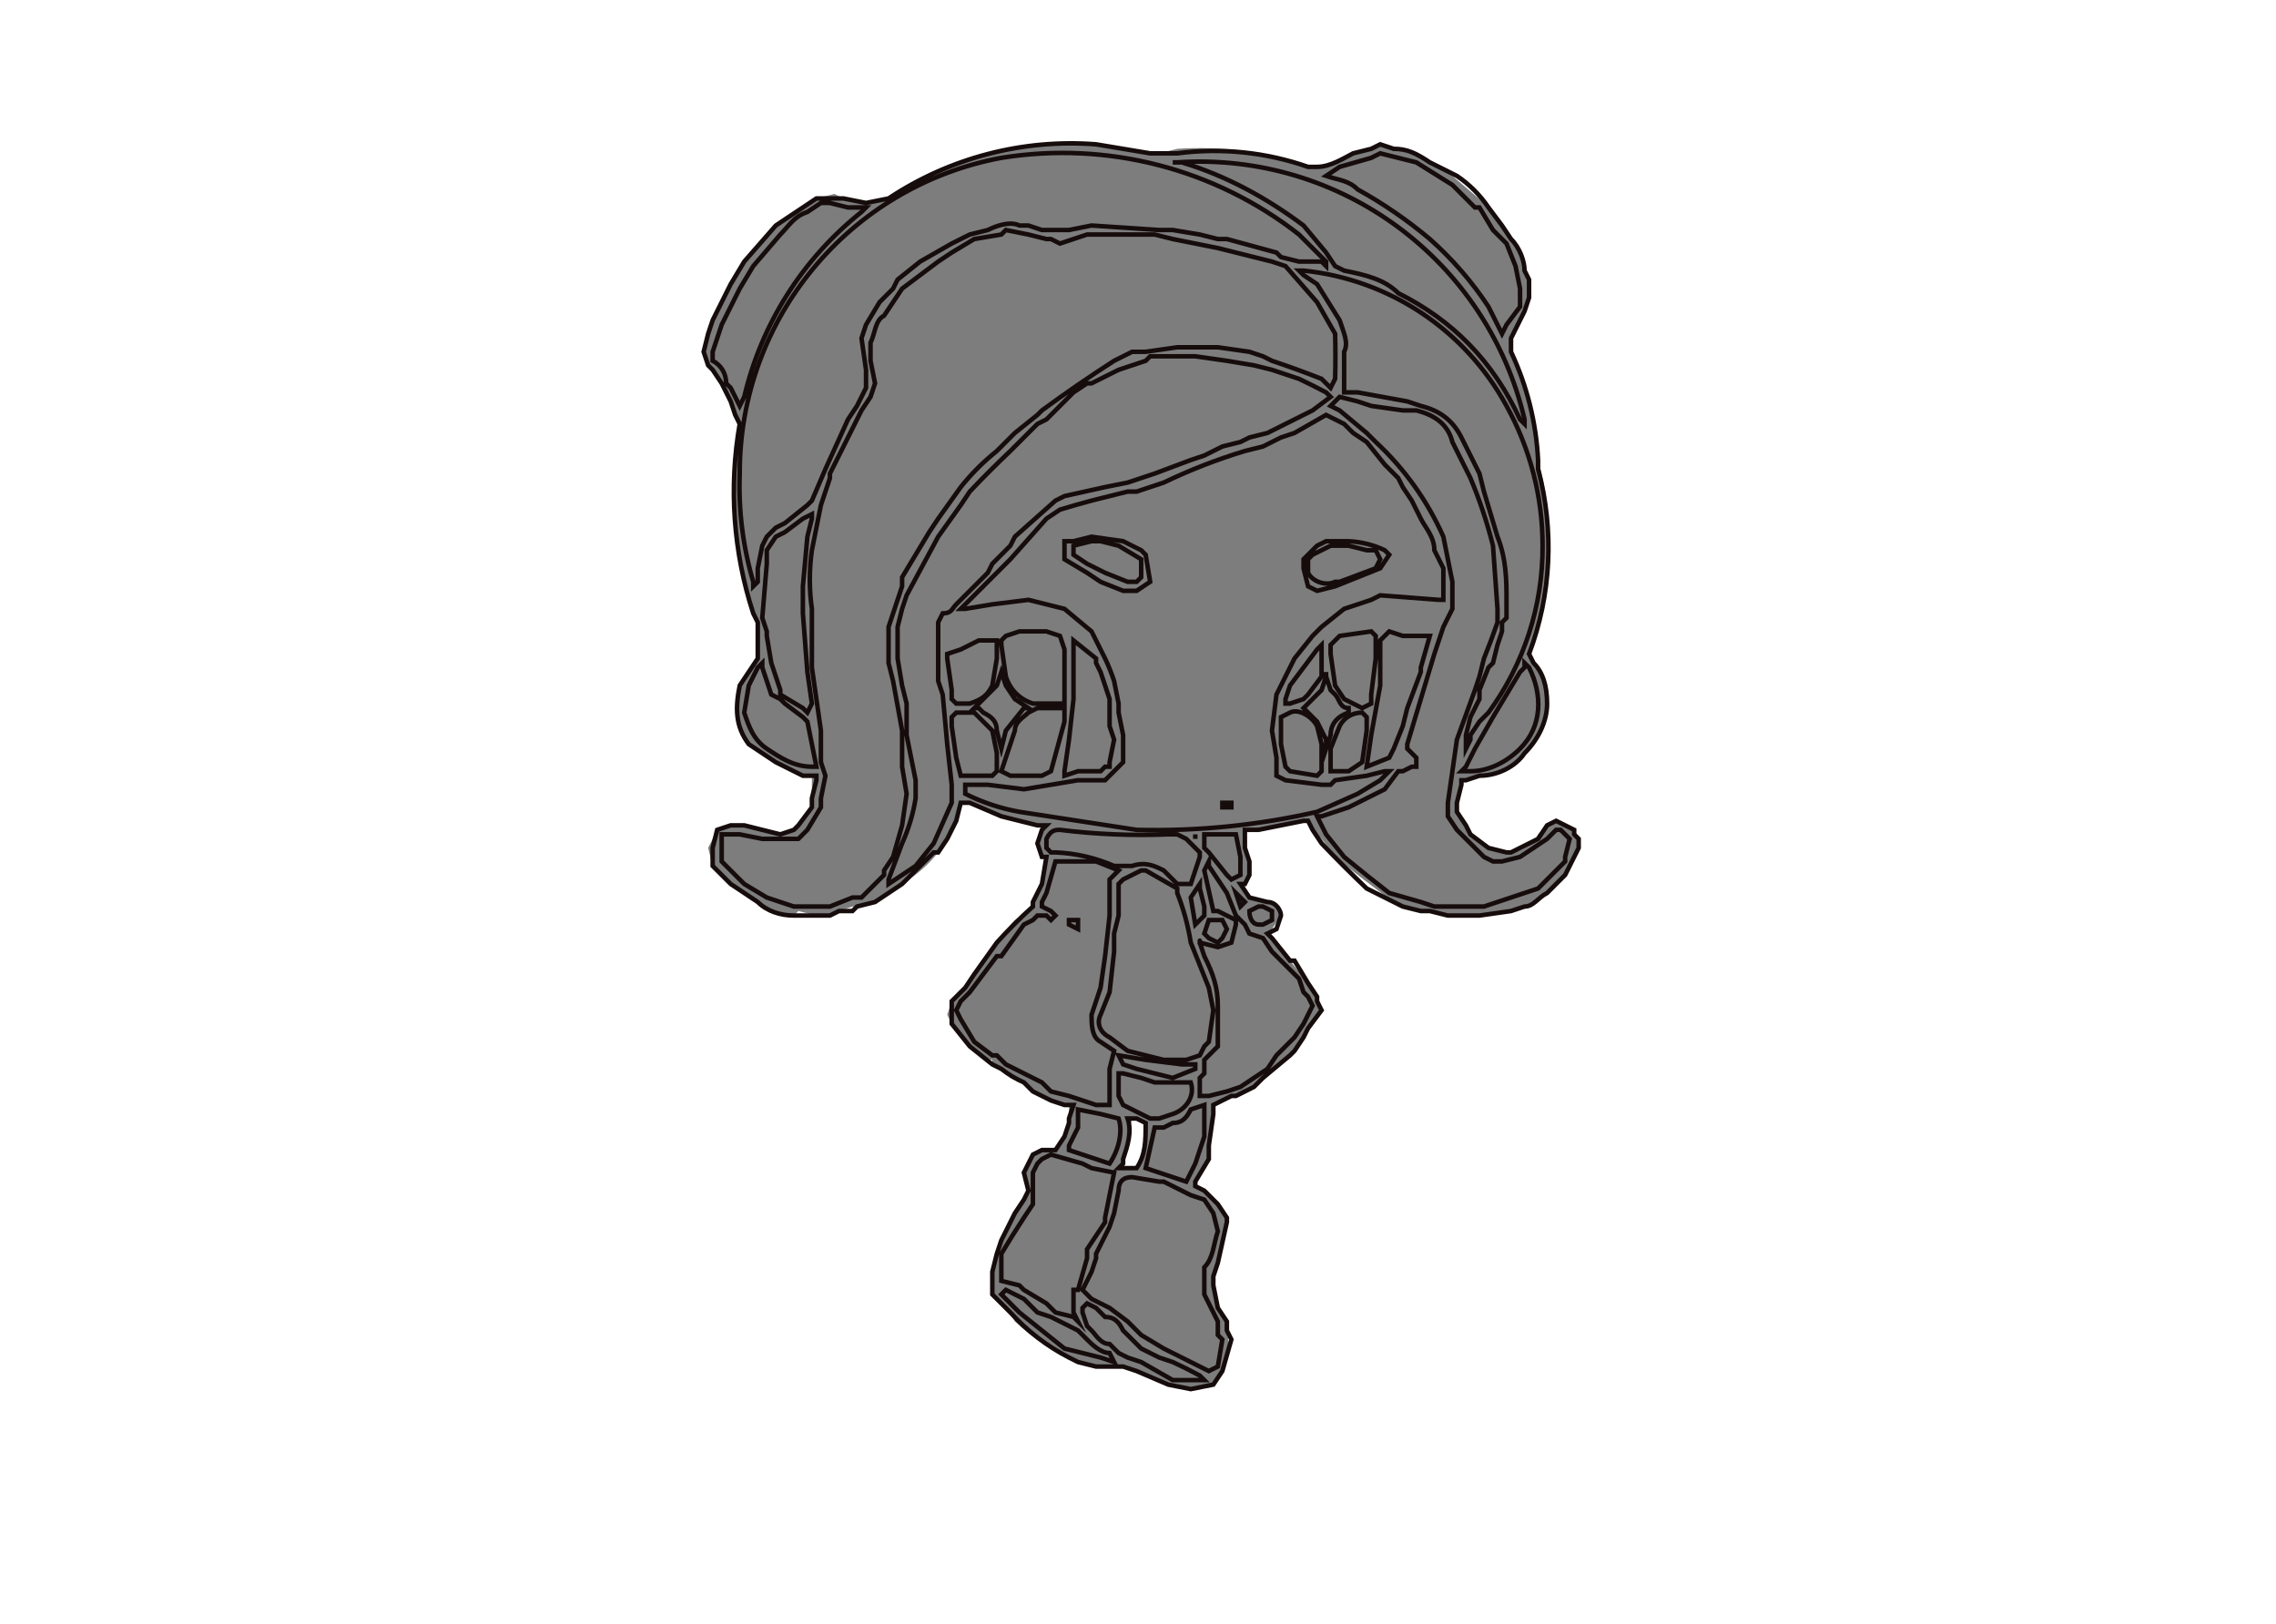
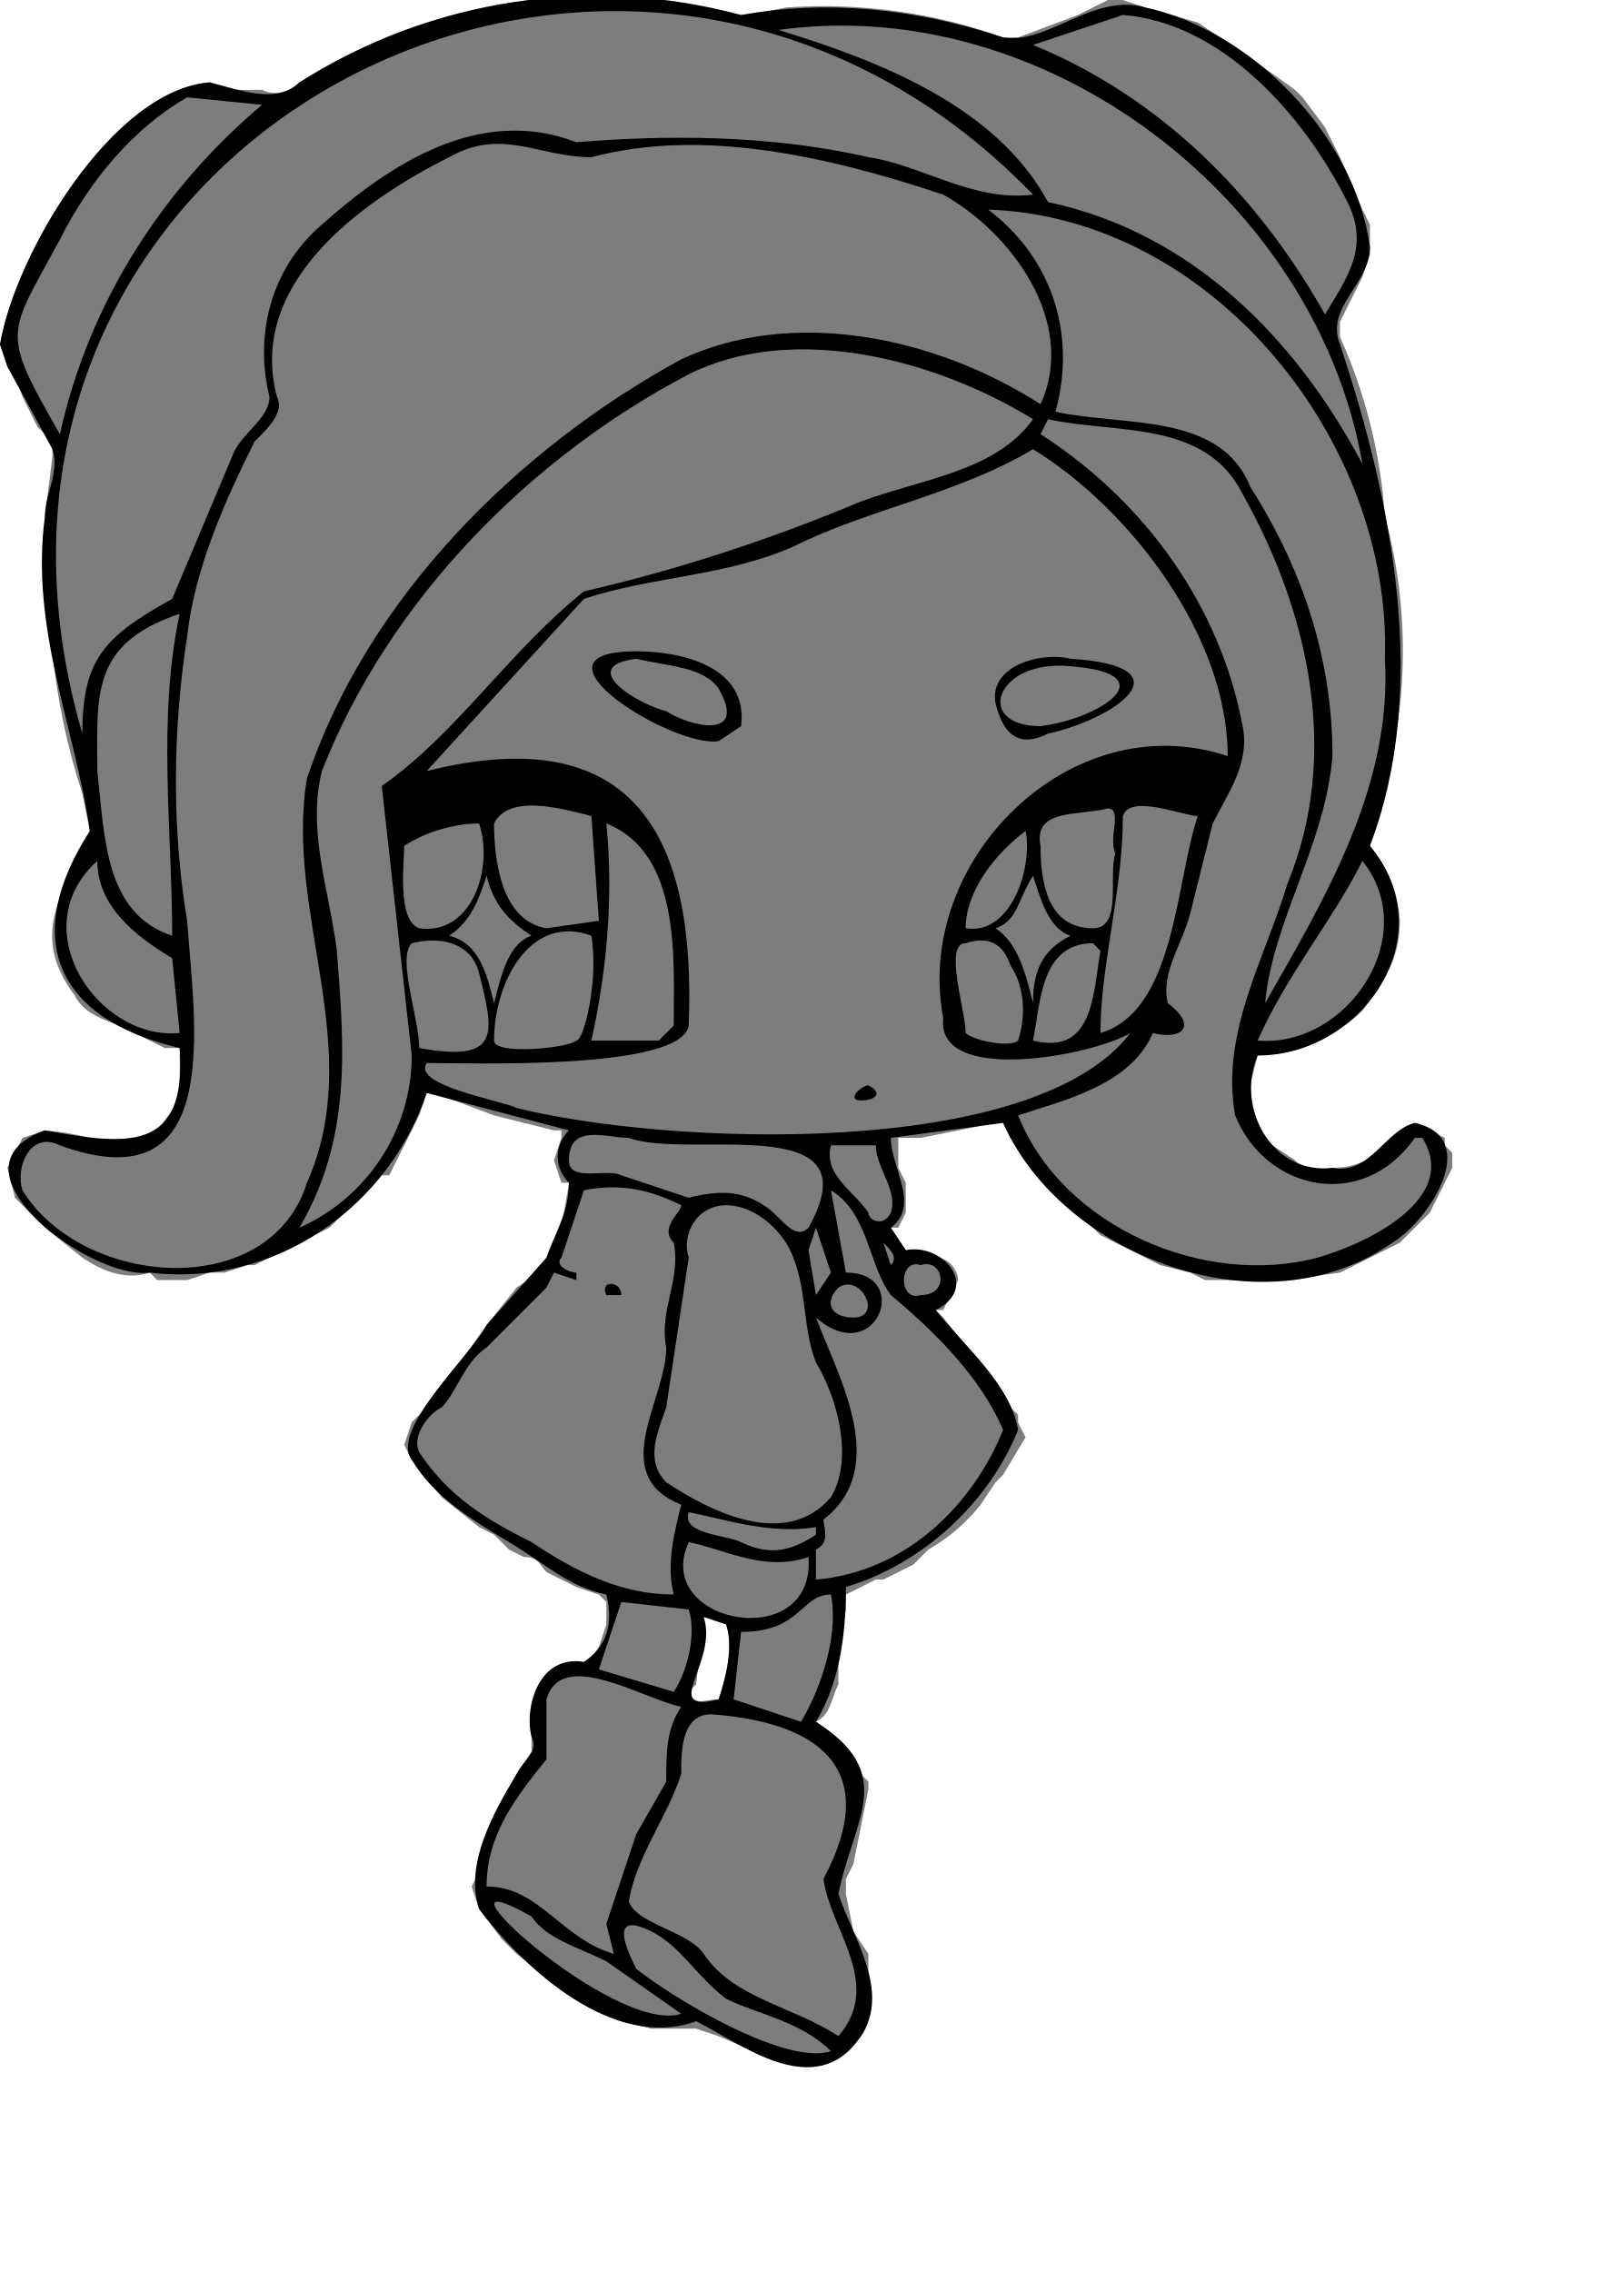
- <svg xmlns="http://www.w3.org/2000/svg" viewBox="0 0 504.6 360">
-   <style>.st1{fill:none;stroke:#160c0c;stroke-miterlimit:10}</style>
-   <path d="M350 186l-1-1v-1l-4-2-2 1-2 2c-1 2-4 4-6 4h-1l-4-1-4-3-1-2-2-3v-2l1-5h1l3-1c4 0 8-2 10-5 3-3 5-7 5-11s-1-7-3-9l-1-2v-1a66 66 0 002-42 71 71 0 00-6-24v-3l3-6 1-3v-1-3l-1-2c0-2-1-5-3-7l-2-3-3-4-1-1-7-6-6-4-7-2-3-1-2 1-4 1c-2 1-5 3-8 3h-2a72 72 0 00-29-4l-4 1h-2a85 85 0 00-31-1c-10 2-19 5-27 11l-5 1-5-1-2-1-4 1-3 2-6 4-7 8-3 5-2 4-2 4-1 3-1 4 1 3 1 1 2 3 2 4 1 3 1 2a75 75 0 00-1 25 87 87 0 005 19v8l-4 6c-1 5-1 9 2 13l6 4 6 3h2v7l-3 4-1 1-3 1-4-1a55 55 0 00-7-1l-3 1-2 4 1 4 4 4 6 4c2 2 5 3 8 3l1-1 4 1h3l2-1 3-1h1l4-1 6-4a30 30 0 008-7l2-4 2-3 1-4h1l8 3 8 2h2l-1 1-1 3 1 3h1l-1 6-2 4v1l-1 1-3 2a107 107 0 00-9 12l-2 3-3 3-1 3 1 2 4 5c1 1 3 3 5 3v1l2 1 2 2 2 1c2 0 2 1 3 2l4 2 3 1h1v4l-1 3-2 3h-3l-2 1-2 4 1 4-1 2-2 3a177 177 0 00-4 9l-1 4v2 3l4 4 1 2a46 46 0 0014 9l4 1h6l3 1 7 3 5 1 5-1 2-3a14 14 0 001-9v-2l-2-3-1-5v-2l1-3 2-9v-1l-2-3-2-2-1-1-2-1v-1l3-5v-3l1-7v-2l4-2h1l4-2 2-2a26 26 0 007-6l2-3 1-2 3-4-1-2v-1l-2-3-4-5-4-5-1-1 1-1 2-3c0-2-1-3-3-3l-4-1-2-3h1l1-2v-4l-1-2v-4h3l10-2h1l1 2 2 2 3 4a291 291 0 0013 10l2 1a280 280 0 009 2h8l7-1 2-1c3 0 4-2 6-3l2-2 2-2 3-6v-2zm-12-92zm-86 165h-4l1-1v-1l2-9c-1 0 0 0 0 0h1l2 1c0 4 0 7-2 10z" fill="#7d7d7d" id="レイヤー_1" />
-   <g id="レイヤー_1のコピー">
-     <path class="st1" d="M339 145l1 2c2 2 3 5 3 9s-2 8-5 11c-2 3-6 5-10 5l-3 1h-1v1l-1 4v2l2 3 1 2 4 3 4 1h1l6-3 2-3 2-1 4 2v1l1 1v2l-3 6-2 2-2 2c-2 1-3 3-5 3l-3 1-7 1h-7l-4-1h-2l-4-1-2-1-6-3a291 291 0 01-10-10l-2-3-1-2h-1l-10 2h-2-1v4l1 3v3l-1 2h-1l2 3 4 1c2 0 3 2 3 3l-1 3-2 1 1 1 4 5h1l3 5 2 3v1l1 2-3 4-1 2-2 3-1 1-6 5-2 2-4 2h-1l-4 2v2l-1 7v3l-3 5v1l2 1 1 1 2 2 2 3v1l-2 9-1 3v2l1 5 2 3v2l1 2-2 7-2 3-5 1-5-1-7-3-3-1h-6l-4-1-2-1a46 46 0 01-13-10l-4-4v-3-2l1-4 1-3 3-6 2-3 1-2-1-4 2-4 2-1h3l2-3 1-3v-1l1-3h-2l-3-1-4-2-2-2a23 23 0 01-5-3l-2-1-5-4-4-5v-2-3l3-3 2-3 5-7a107 107 0 018-8v-1l2-4 1-6h-1l-1-3 1-3 1-1h-2l-8-2-7-3h-2l-1 4-2 4-2 3h-1l-7 7-6 4-4 1-1 1h-3l-2 1h-7-1c-3 0-6-1-8-3l-6-4-4-4v-4l1-4 3-1h3l4 1 4 1 3-1 1-1 3-4v-2l1-4v-1h-3l-6-3-6-4c-3-4-3-8-2-13l4-6v-3-5l-1-2a87 87 0 01-3-42l-1-2-1-3-2-4-2-3-1-1-1-3 1-4 1-3 2-4 2-4 3-5 7-8 6-4 3-2h6l5 1 5-1a73 73 0 0146-12l12 2h6a63 63 0 0129 3h2c3 0 6-2 8-3l4-1 2-1 3 1c3 0 5 1 8 3l6 3a26 26 0 017 7l3 4 2 3c2 2 3 5 3 7l1 2v4l-1 3-3 6v3a64 64 0 016 24v2a67 67 0 01-2 41zm-1-51v-1a74 74 0 00-77-57h-1 2c10 3 19 8 27 14l5 6 2 3 2 1c5 1 9 2 12 5 12 6 21 15 27 28l1 1zm-43-8l1-2a188 188 0 000-10l-4-7-7-8-3-1-8-2-4-1-5-1-5-1-4-1h-14-1l-6 2-2-1h-1l-4-1-5-1-1 1-6 1-5 3-3 2-8 6-4 6c-2 1-2 4-3 6v4l1 5-1 3-2 3-2 4-5 10v1l-2 6-1 5-1 5a46 46 0 000 13v3 10l1 7 1 7v7l1 3-1 5v2l-3 5-2 2h-8l-5-1h-4v6l3 3 2 2 5 3 6 2h8l5-2h2l2-2 3-3v-1l2-3 2-7 1-7-1-6v-4-4l-2-11-1-4v-5-3l1-3 2-6v-2l6-10 2-3 5-7a51 51 0 018-8l4-4 5-4 1-1a314 314 0 0116-11l2-1 2-1h3l7-1h9l7 1 3 1 2 1a221 221 0 0111 4l2 2zm-1 6l-7 4-3 1-4 2-4 1a125 125 0 00-18 7l-6 2h-2l-8 2a227 227 0 00-7 2l-3 2-8 9-1 1-7 7-2 2-1 1h1l6-1 8-1 8 2 6 5 2 4 1 2a41 41 0 012 5l1 5v2l1 5v6l-4 4h-4-2l-6 1-6 1-8-1h-5v2a44 44 0 0012 4l26 4a161 161 0 0040-4l9-4 5-3 2-2h-1l-4 1-7 1-1 1h-2l-8-1-2-1v-1-3l-1-6 1-8 1-2 3-6 4-5 2-2 5-4 6-2 2-1 13 1h1v-1-3-3l-2-4c0-3-2-5-3-7l-2-4-2-3-1-2-3-3-4-5-3-2-2-2-4-2zm-127 38l1-1v-3l1-5 1-2 2-2 2-1 5-4 1-1 3-7 5-11 2-3 1-2 1-2v-4l-1-7 1-3 3-5 3-3 1-2 5-4 7-4 4-2 4-1c2-1 5-2 7-1h2l3 1h6l5-1 15 1h3l6 1 4 1h2l11 3 1 1 4 1h5l1 1v-1l-6-6a85 85 0 00-66-17 71 71 0 00-58 70 75 75 0 003 24v1zm128-42l-1-1a169 169 0 00-6-3l-6-2-4-1-6-1-7-1h-10l-1 1-6 2-6 3h-1l-3 2-6 6-2 1-4 4-2 2a227 227 0 00-9 9l-2 3-5 7-7 13-1 3-1 4v7l1 6 1 4v7l2 10v4a39 39 0 01-3 10l-3 8v1l6-4 4-5 4-9v-4l-1-9-1-11-1-3v-7-6l1-2c2 0 2-1 3-2l7-7 1-2 4-4 1-2 9-8 2-1 9-2 5-1 6-2 8-3 3-1 4-2 4-1 2-1 4-1 2-1 8-4 4-3zm0 2l2 1 6 5 2 2a64 64 0 0115 21l2 10v6l-2 4-1 3-1 3-3 10-3 10v1l2 2v2h-1l-2 1h-1l-3 4-2 1-6 3-6 2h-1l1 2 1 2 4 5a391 391 0 0010 8l7 2 3 1h11l3-1 9-3 1-1 1-1 4-4v-1l1-4-2-2h-1l-2 2-6 4-4 1h-2l-2-1a659 659 0 01-6-6l-2-3v-3l1-7 1-7 4-11 1-3 1-4a160 160 0 003-8v-3l-1-14a103 103 0 00-5-15l-4-8c-1-4-4-6-8-7h-3l-7-1-3-1-4-1-2 2zm30 76l1-2v-1l2-3 2-2a62 62 0 0012-37 64 64 0 00-8-31 58 58 0 00-45-30h-1l1 1 3 2 5 8c1 3 2 5 1 7v8 1h3l11 2 3 1c4 1 7 3 9 7l4 8 1 4 3 10c2 5 2 10 2 14v4l-1 1v2l-1 3-1 4-1 1-2 5v2l-2 4-1 4v3zm-78 67l-3-2c-2-1-2-4-2-6l2-6 1-7 1-9v-3-2-1-2l1-1 1-1-5-2h-9l-2 7-1 2v1l2 1 1 1-1 1-1-1h-2l-1 1-2 1-5 7h-1l-3 4-3 4-2 2-1 2 1 2 3 5 4 3h1l2 2 2 1 2 1 4 2 2 2 4 1 6 2h3v-2-4-2l1-4zm21 71l2-1 1-6-1-1v-3l-3-6v-3-1-2c2-2 2-5 3-8l-1-4-2-3-3-1-6-3h-1l-6-1c-2 0-3 1-3 3l-1 5-1 3-3 6v1l-1 3-2 4 1 1 1 1 2 1 2 1 4 3 3 3 5 3 2 1 2 1 6 3zm-20-104v3l-1 4v4l-1 9-2 5c-1 2 0 4 2 5l4 3 8 2h5l3-1 1-2 1-1 1-7-1-5-2-5-2-5a52 52 0 00-3-11v-1l-7-4h-1l-4 2-1 1v4zm21 2h1l4 2v1l-1 4-3 1-4-1s0-1 0 0l1 3c2 4 3 7 3 11v9l-1 1-2 2v3l-1 1v4h2l4-1 3-1 6-4 2-3 2-2 2-2 2-3 2-4-1-2-1-1-1-3-1-1-5-5-2-3-3-1-1-2-2-2-2-5-4-6v-1l-1 2 2 9zm64-128l1-2 3-4v-4l-1-5-2-5-3-3-3-5h-1l-5-5-8-5-4-1-4-1-2 1-7 2-3 2c3 1 5 1 7 3a100 100 0 0116 11 76 76 0 0113 15l3 6zm-86 186l-5-1-2-1-7-2-2 1-1 1-1 2v7l-2 3a225 225 0 00-5 8v5 1l4 1 1 1 5 3 2 2 4 1 1 1-1-2v-2-3h1l2-7v-2l4-6v-1l1-5 1-5zM164 90l1-2a74 74 0 0126-41l1-1h-4l-4-1h-2l-3 2c-3 1-4 3-6 5l-6 7-3 5-2 4-2 4-1 3-1 3v2c2 1 3 3 3 5l1 1 2 4zm15 68l1-2-1-7-1-13v-3-3l1-11 1-4v-1l-2 1-4 3-2 1-2 3v3a1751 1751 0 00-1 12l1 3v1l1 6 2 6v1l5 3 1 1zm59-16v13l-1 9-1 7v1l3-1h5l1-1h1v-1l1-5-1-3v-6l-2-6-1-2v-1l-5-4zm79-1h-6l-3-1-2 2v10l-2 11-1 7 5-2 1-2 2-5 1-4 3-8v-1l2-7zm-85 46v1l1 1h1a36 36 0 0113 3h4c3-1 5 0 7 1l3 3h3l2-6v-1l-3-3-2-1h-2a146 146 0 01-24-1c-1 0-2 0-3 2v1zm3-46l-3-1h-6l-3 1-1 1v1l1 7c1 3 3 5 6 6h7v-1-11l-1-3zm-66 6l-1 1-2 4-1 6c1 3 2 6 5 8s6 4 10 4h1l-2-10-1-1-4-3-1-1-2-1-2-6v-1zm155 24h2c4 0 8-2 11-5 5-5 5-12 2-18l-1-1v1l-1 1-6 10-4 7-2 4-1 1zm-91 0l3-11v-3h-6l-2 1c-1 1-3 2-3 4l-3 9 2 1h7l2-1zm21 88l9 3 2-4 2-6v-7l-3 1c-1 2-2 3-4 3l-2 1h-2l-2 9zm41-114l1 7 2 3 4 2 2-1v-2l1-8v-1-2-2l-1-1-7 1-2 2v2zm-82 27h7l1-1v-1-3l-1-5-4-4h-4l-1 1v2l1 7 1 4zm-3-27v1l1 7v2l1 1h3c3-1 4-2 5-4l1-6v-4h-4l-4 2-3 1zm57 161l-1-1a97 97 0 00-6-3l-3-1-4-2-4-4c-1-2-2-3-4-3l-2-2-2-1-1 1v1l1 3 1 1c1 1 2 3 4 3l2 2 2 1 3 1 7 4h7zm-19-68v5l1 2 2 1 4 2h2l3-1c3-1 5-4 4-7h-8l-3-1-4-1h-1zm37-68l1 1 6 1 1-1v-1-5l-1-4c-1-2-4-4-6-3l-2 1v6l1 5zm-39 88c2-3 3-7 2-10l-4-1-5-1v4l-2 4v1l9 3zm1 44l-1-2c-2 0-4-2-5-3l-2-2-2-1-4-2-3-1-3-3-4-2-1 1 3 3 1 1 10 8 4 1 4 1 3 1zm48-131h4l3-2 1-7v-3l-1-1c-2 0-4 1-5 3l-2 5v5zm-73-5l1-4 4-5h1l-3-2-2-3-1-3-1 3-4 4-1 1h1l1 1c2 1 3 2 3 4l1 4zm72 0l1-3c0-2 1-4 4-5v-1c-2 0-2-2-3-3l-1-1-1-3v-1 1l-1 3-2 2-2 2 3 3 1 2 1 2v2zm-27 19v3l1 1 4 5 1 1 2-1v-2-2l-1-5h-7zm26-42l-1 1-3 4-3 4-1 3v1h1l3-1 1-1 3-4v-4-3zm-45 91l1 2 3 1 4 1 4 1 5-2v-1h-3l-8-1-6-1zm4 25c2-3 2-6 2-10l-2-1h-1-1c1 3 0 6-1 9v1l-1 1h4zm18-50l1-1 1-2-1-2h-3l-1 3 1 1 2 1zm9-4h1l2-1v-2l-2-1h-1l-2 1c0 2 1 3 2 3zm-15-6l1 6 1-1 1-1v-1-1l-1-4v-1l-2 3zm11 2l1-1-2-2 1 3zm-10-15v-1 1z" />
-     <path class="st1" d="M242 119l7 1 4 2 1 1 1 6-3 2h-3l-5-2-3-2-5-3v-4h2l4-1zm0 1l-4 1v2l3 2 4 2 5 2h2l1-1v-4l-5-3-4-1h-2zM299 120a21 21 0 018 2l1 1-2 3-10 4-4 1-2-1-1-4v-2l2-2 1-1 2-1h5zm0 1h-4l-4 2-1 1v3c1 2 4 3 6 2h1l8-3 1-2-1-2h-2l-4-1zM272 179h-1v-1h2v1h-1zM239 205v1l-2-1v-1h2v1z" />
-   </g>
+ <svg xmlns="http://www.w3.org/2000/svg" viewBox="0 0 216.9 303.5">
+   <path d="M194 154l-1-1v-1l-4-2-2 1-2 2c-2 2-4 3-7 3v1c-2 0-3 0-5-2l-3-2-2-2-1-3v-3l1-4 1-1h3c4-1 7-2 10-5 3-4 5-7 5-12a17 17 0 00-4-10v-2a68 68 0 002-42 70 70 0 00-6-24v-2l3-6 1-3v-2-2l-1-2-3-7-2-4-3-4-1-1-7-5-6-4-7-2-3-1h-2l-4 2-8 3h-2a71 71 0 00-29-4l-5 1h-2a80 80 0 00-58 9c-1 1-3 2-5 1h-4l-3-1-4 1-3 2-5 4-7 8-3 5-2 4-2 4-1 3-1 4 1 3 1 1 1 3 2 4 2 2v2l-1 8 1 18a89 89 0 004 19l1 5-1 3-3 6c-2 5-1 9 2 13 1 2 3 3 6 4l6 3h2v7l-3 4-1 1-3 1-5-1a35 35 0 00-6-1l-3 1-2 4 1 4 4 4 5 4c3 2 6 3 9 2l1 1h4l3-1h2l3-1h1l4-2 6-3 7-7h1l2-4 2-4 1-3h1l8 3 8 2h1v1l-1 3 1 3h1l-1 6-2 4v1l-1 1-3 2-4 5-5 7-2 3-3 3-1 3 1 2 4 5 5 4 2 1 2 2 2 1c2 0 2 1 3 2l4 2 3 1 1 1v3l-1 3-2 3h-3l-2 1-2 4v6l-2 3-3 6-1 3-1 4-1 2 1 3 3 4 2 2c4 3 7 6 12 8l2 1 4 1h6l3 1 7 3 5 1 4-1 3-3c1-1 2-5 1-7v-2-2l-2-3-1-5v-2l1-2 2-10v-1l-2-2-2-3-1-1-2-1v-1c2-1 2-3 3-5v-3l1-7v-1-1l4-2h1l4-2 2-2a24 24 0 007-6l2-3 1-1 3-5-1-2v-1l-2-2v-1l-4-5-4-5-1-1h1l2-4c0-1-1-3-3-3l-4-1-2-3h1l1-2v-4l-1-2v-4h3l10-2h1l1 2 2 3 3 3 7 7 6 3 2 1 4 1 2 1h11l7-1 2-1 6-3 2-2 2-2 3-6v-2zm-12-92h-1 1zM96 227c-2 0-3 1-4-1l1-1 1-9h1l2 1c1 3 0 7-1 10z" fill="#7d7d7d" />
+   <path d="M183 113c10 12-1 28-15 28-3 7 2 16 10 15 5 1 7-5 11-6 9 2 2 13-3 16-17 12-44 2-52-16l-15 2c0 4 4 9 0 12l2 3c5-1 10 5 4 8 4 5 10 10 11 16-4 10-13 18-23 21 0 7-1 13-4 18 11 7 5 13 3 23 2 6 7 13 3 19-6 9-16 1-22-2-11 4-23-7-29-15-2-6 2-13 5-18 1-2 3-3 2-5-1-4 1-11 7-10 3-2 4-5 3-9-5-1-8-4-13-7s-10-6-13-11c-3-4 8-14 10-18l8-9c1-3 3-6 3-10-2-2-2-5 0-7l-19-5c-5 15-20 26-37 24-8 1-28-14-14-19 11 2 19 3 18-11-17-4-21-15-12-29-2-14-8-27-6-42 0-3 2-6 1-9L1 49l-1-3c2-12 15-34 28-35 4 1 9 3 12 0a74 74 0 0159-9c11-2 23-1 35 3 6 1 12-6 19-4 14 3 28 17 30 32 0 5-6 8-4 13 7 21 12 46 4 67zm-1-51c-6-35-42-63-78-58 13 4 29 10 36 23 19 4 33 18 42 35zm-43-8c5-11-4-23-13-28-15-5-32-9-47-5-7 0-12-4-19 0-12 6-27 17-23 32 1 2-1 4-3 6-4 8-8 17-9 26-2 13-2 26 0 38 1 14 5 38-17 30-4-2-6 3-5 6 8 13 33 15 38-1 8-18-3-36 0-54 8-24 28-44 50-56 15-7 34-3 48 6zm-1 6c-10 6-22 8-32 13-9 4-19 4-28 7l-21 23c28-7 36 9 35 34-1 6-29 5-35 5-2 3 10 5 12 6 20 5 69 7 82-10-5 3-26 7-25-2-4-21 17-42 38-35 0-16-13-33-26-41zM11 98c0-10 3-13 12-18l8-19c1-3 5-5 5-8-2-8 0-17 7-23 9-8 21-16 34-11 12-1 26-1 39 2 7 1 14 6 22 5C83-31-12 19 11 98zm127-42c-13-8-32-13-46-6-21 11-40 30-49 53-2 8 1 16 2 24 1 13 2 25-5 37 9-4 15-13 15-23l-4-36c10-7 17-18 27-26 13-3 25-7 37-12 8-3 18-4 23-11zm1 2c14 9 24 23 27 39 1 5-2 9-4 13l-3 12c-1 4-4 8-3 12 4 3 2 5-2 4-3 7-12 9-18 11 6 15 25 23 40 19 7-2 19-8 14-16h-1c-7 10-20 7-24-3-2-11 4-21 7-31 7-17 3-36-6-52-5-10-17-8-26-10l-1 2zm30 76c8-14 17-29 16-46 1-29-23-59-53-60 8 6 12 16 9 27 9 2 22 0 26 10 7 11 11 23 11 36-1 12-8 22-9 33zm-78 67c-10-4-2-14-2-21-1-5 2-9 1-14-2-2 1-4 1-5-4-2-8-3-13-2l-3 9c-1 1 1 2 2 2v1l-3-1-1 2-8 8c-3 2-4 6-6 8-2 1-4 4-3 6 4 6 9 9 15 12 6 4 12 7 19 7-1-4 0-8 1-12zm21 71c6-7-1-14-2-21 8-15-1-21-15-22-4 0-4 5-4 8-2 6-6 11-7 17 1 3 8 4 10 7 4 6 12 7 18 11zM92 168l-3 20c-1 3-3 7 0 10 6 4 16 9 22 2 3-5 1-13-2-18-2-5-1-11-4-16-2-3-5-5-8-5-4 0-6 4-5 7zm21 2c9 0 4 13-4 6 3 8 10 20 1 27 0 1 1 3-1 4v4c12-1 21-10 25-20-3-7-9-13-15-18-3-4-3-11-8-14l2 11zm64-128c3-5 6-9 3-15-6-12-17-24-30-25l-12 4c17 7 30 20 39 36zM91 228c-5-1-16-8-18-1v8c-4 5-8 10-8 17 7 0 10 7 17 9l-1-4 4-12 4-7c0-4 0-7 2-10zM8 58c4-18 14-33 27-44l-10-1c-7 4-13 11-17 19-7 13-8 12 0 26zm15 67c0-14-2-29 1-43-12 4-11 11-11 21 1 9 1 19 10 22zm58-15c1 10 0 20-2 29h9l2-2c0-9 1-23-9-27zm79-1c-2 0-9-3-10 0 0 10-3 20-3 29 10-3 10-20 13-29zm-84 46c0 3 5 1 7 2l9 3c4-1 7-1 10 1 2 1 4 5 6 3 9-16-16-9-24-12-3 0-8-2-8 3zm3-46c-4-1-11-3-13 1 0 5 1 13 7 14l7-1-1-14zm-66 6c-10 9 0 24 11 23l-1-10c-5-3-10-7-10-13zm155 24c12 1 22-14 14-24-4 8-10 15-14 24zm-91 0c1 0 3-8 2-14-8-3-13 6-13 14 0 2 10 1 11 0zm21 88l9 3c3-5 5-12 4-17-4 0-4 5-12 5l-1 9zm41-114c0 5 1 11 7 11 4 0 2-7 3-10-1-2 1-6-1-6-4 1-10 0-9 5zm-83 27c11 2 10-2 8-10-1-4-5-5-9-4-2 2 1 10 1 14zm-2-27c0 2-1 10 2 11 7 1 10-8 8-14-3 0-7 1-10 3zm57 161c-4-4-10-5-14-7-4-3-6-7-10-9-6-3-3 3-2 5 5 4 20 13 26 11zm-19-68c-5 11 17 15 16 2-6 2-11-1-16-2zm37-68c1 1 6 2 7 1 1-3 1-7-1-10-1-3-3-4-6-3-3 0 0 9 0 12zm-39 88c2-3 3-8 2-11l-9-1-3 9 10 3zm1 43l-10-7c-4-2-8-3-10-6-16-9 11 16 20 13zm47-130c8 2 8-6 9-12l-1-1c-7 0-7 8-8 13zm-72-5c1-4 2-8 5-9-3-2-5-4-6-8-1 3-2 6-5 8 4 1 5 5 6 9zm72 0c0-4 1-7 5-9-3-1-4-5-5-8-2 3-2 6-5 7 3 2 4 6 5 10zm-27 19c-1 4 3 6 5 9 0 1 2 2 3 0 1-3-2-6-2-9h-6zm26-42c-4 3-8 8-8 13 6 1 9-8 8-13zm-45 91c-1 3 5 3 7 4 4 2 7 1 10-1v-1c-6 1-12-1-17-2zm4 25c1-3 2-7 1-10l-3-1c2 6-6 13 2 11zm18-51c4 0 1-6-2-4-2 2-1 4 2 4zm9-3c4 0 3-5 0-4-3-1-3 5 0 4zm-15-6l1 6 2-3-2-6-1 3zm11 2c1-1 0-2-1-3l1 3zm-10-15v-1 1z" />
+   <path d="M85 87c6 0 15 2 14 10l-3 2c-6 1-27-12-11-12zm0 1c-8 1 0 6 4 7 3 2 11 4 7-3-2-3-7-3-11-4zM143 88c16 1 6 8-3 10-4 2-6 0-7-4-1-5 6-7 10-6zm0 1c-10-1-13 8-4 8 8-1 17-7 4-8zM115 147c-2 0 0-2 1-2 2 1 1 2-1 2zM83 173h-2c-1-2 2-2 2 0z" />
</svg>
